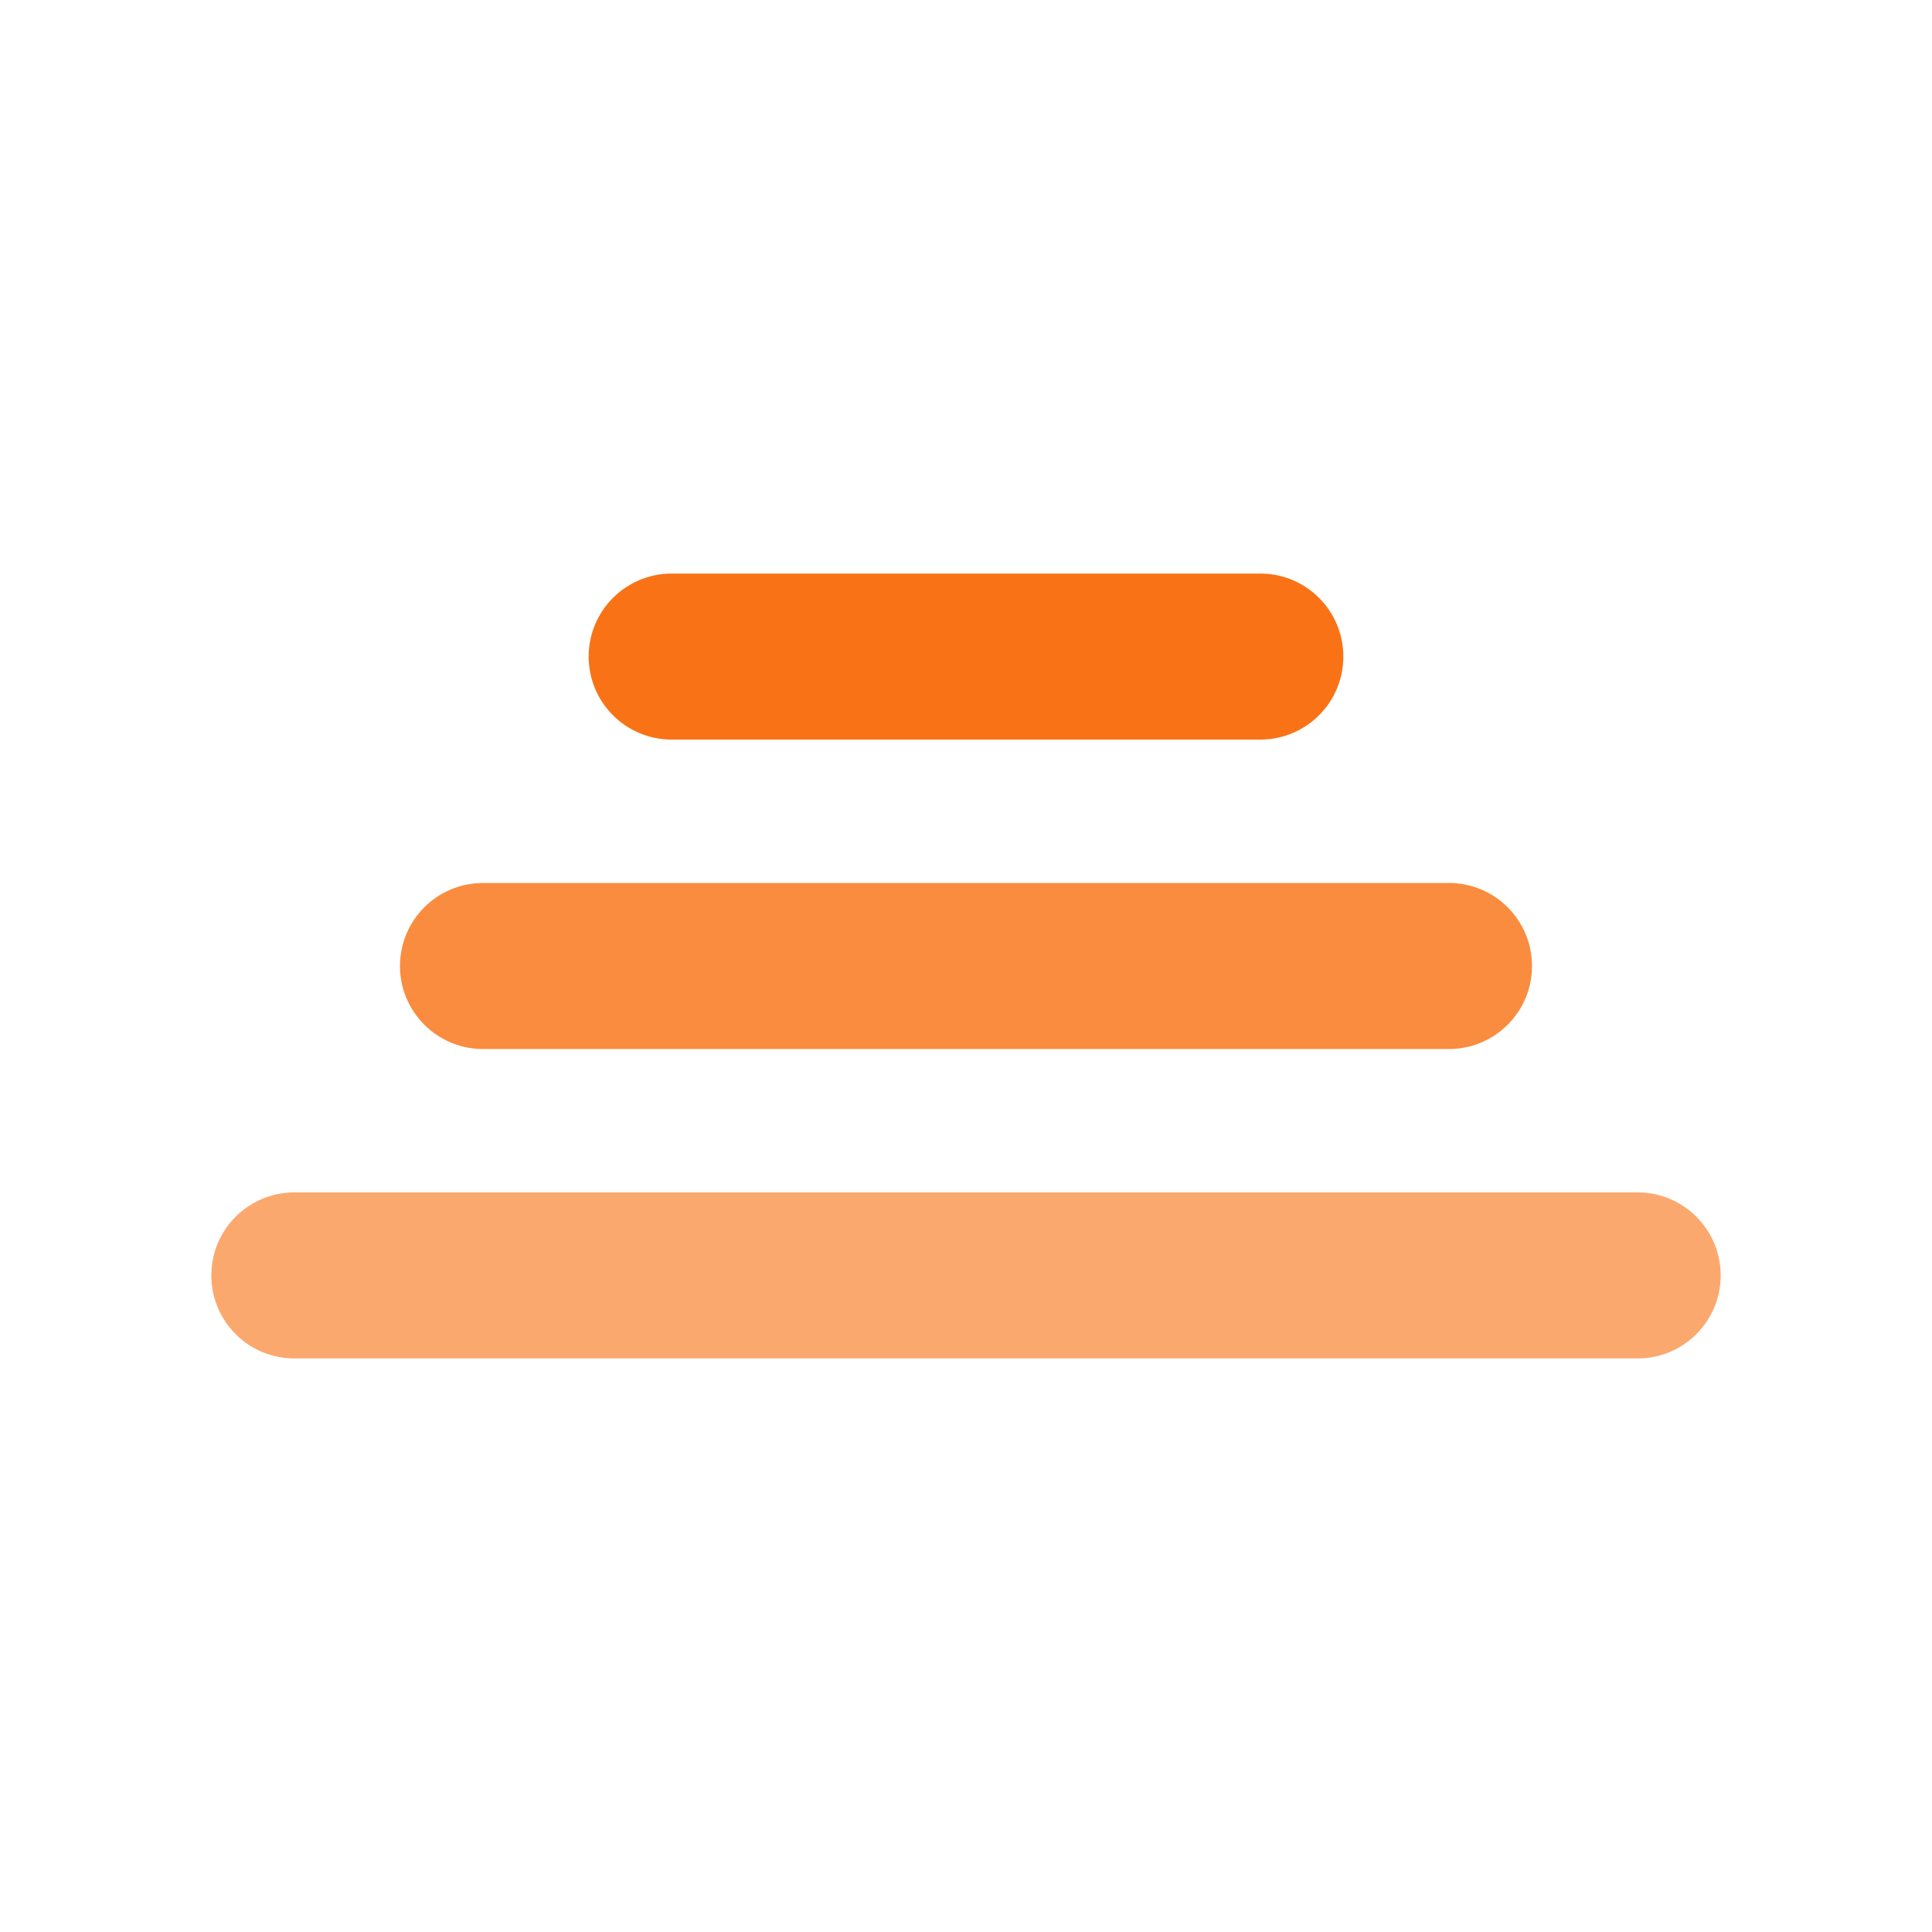
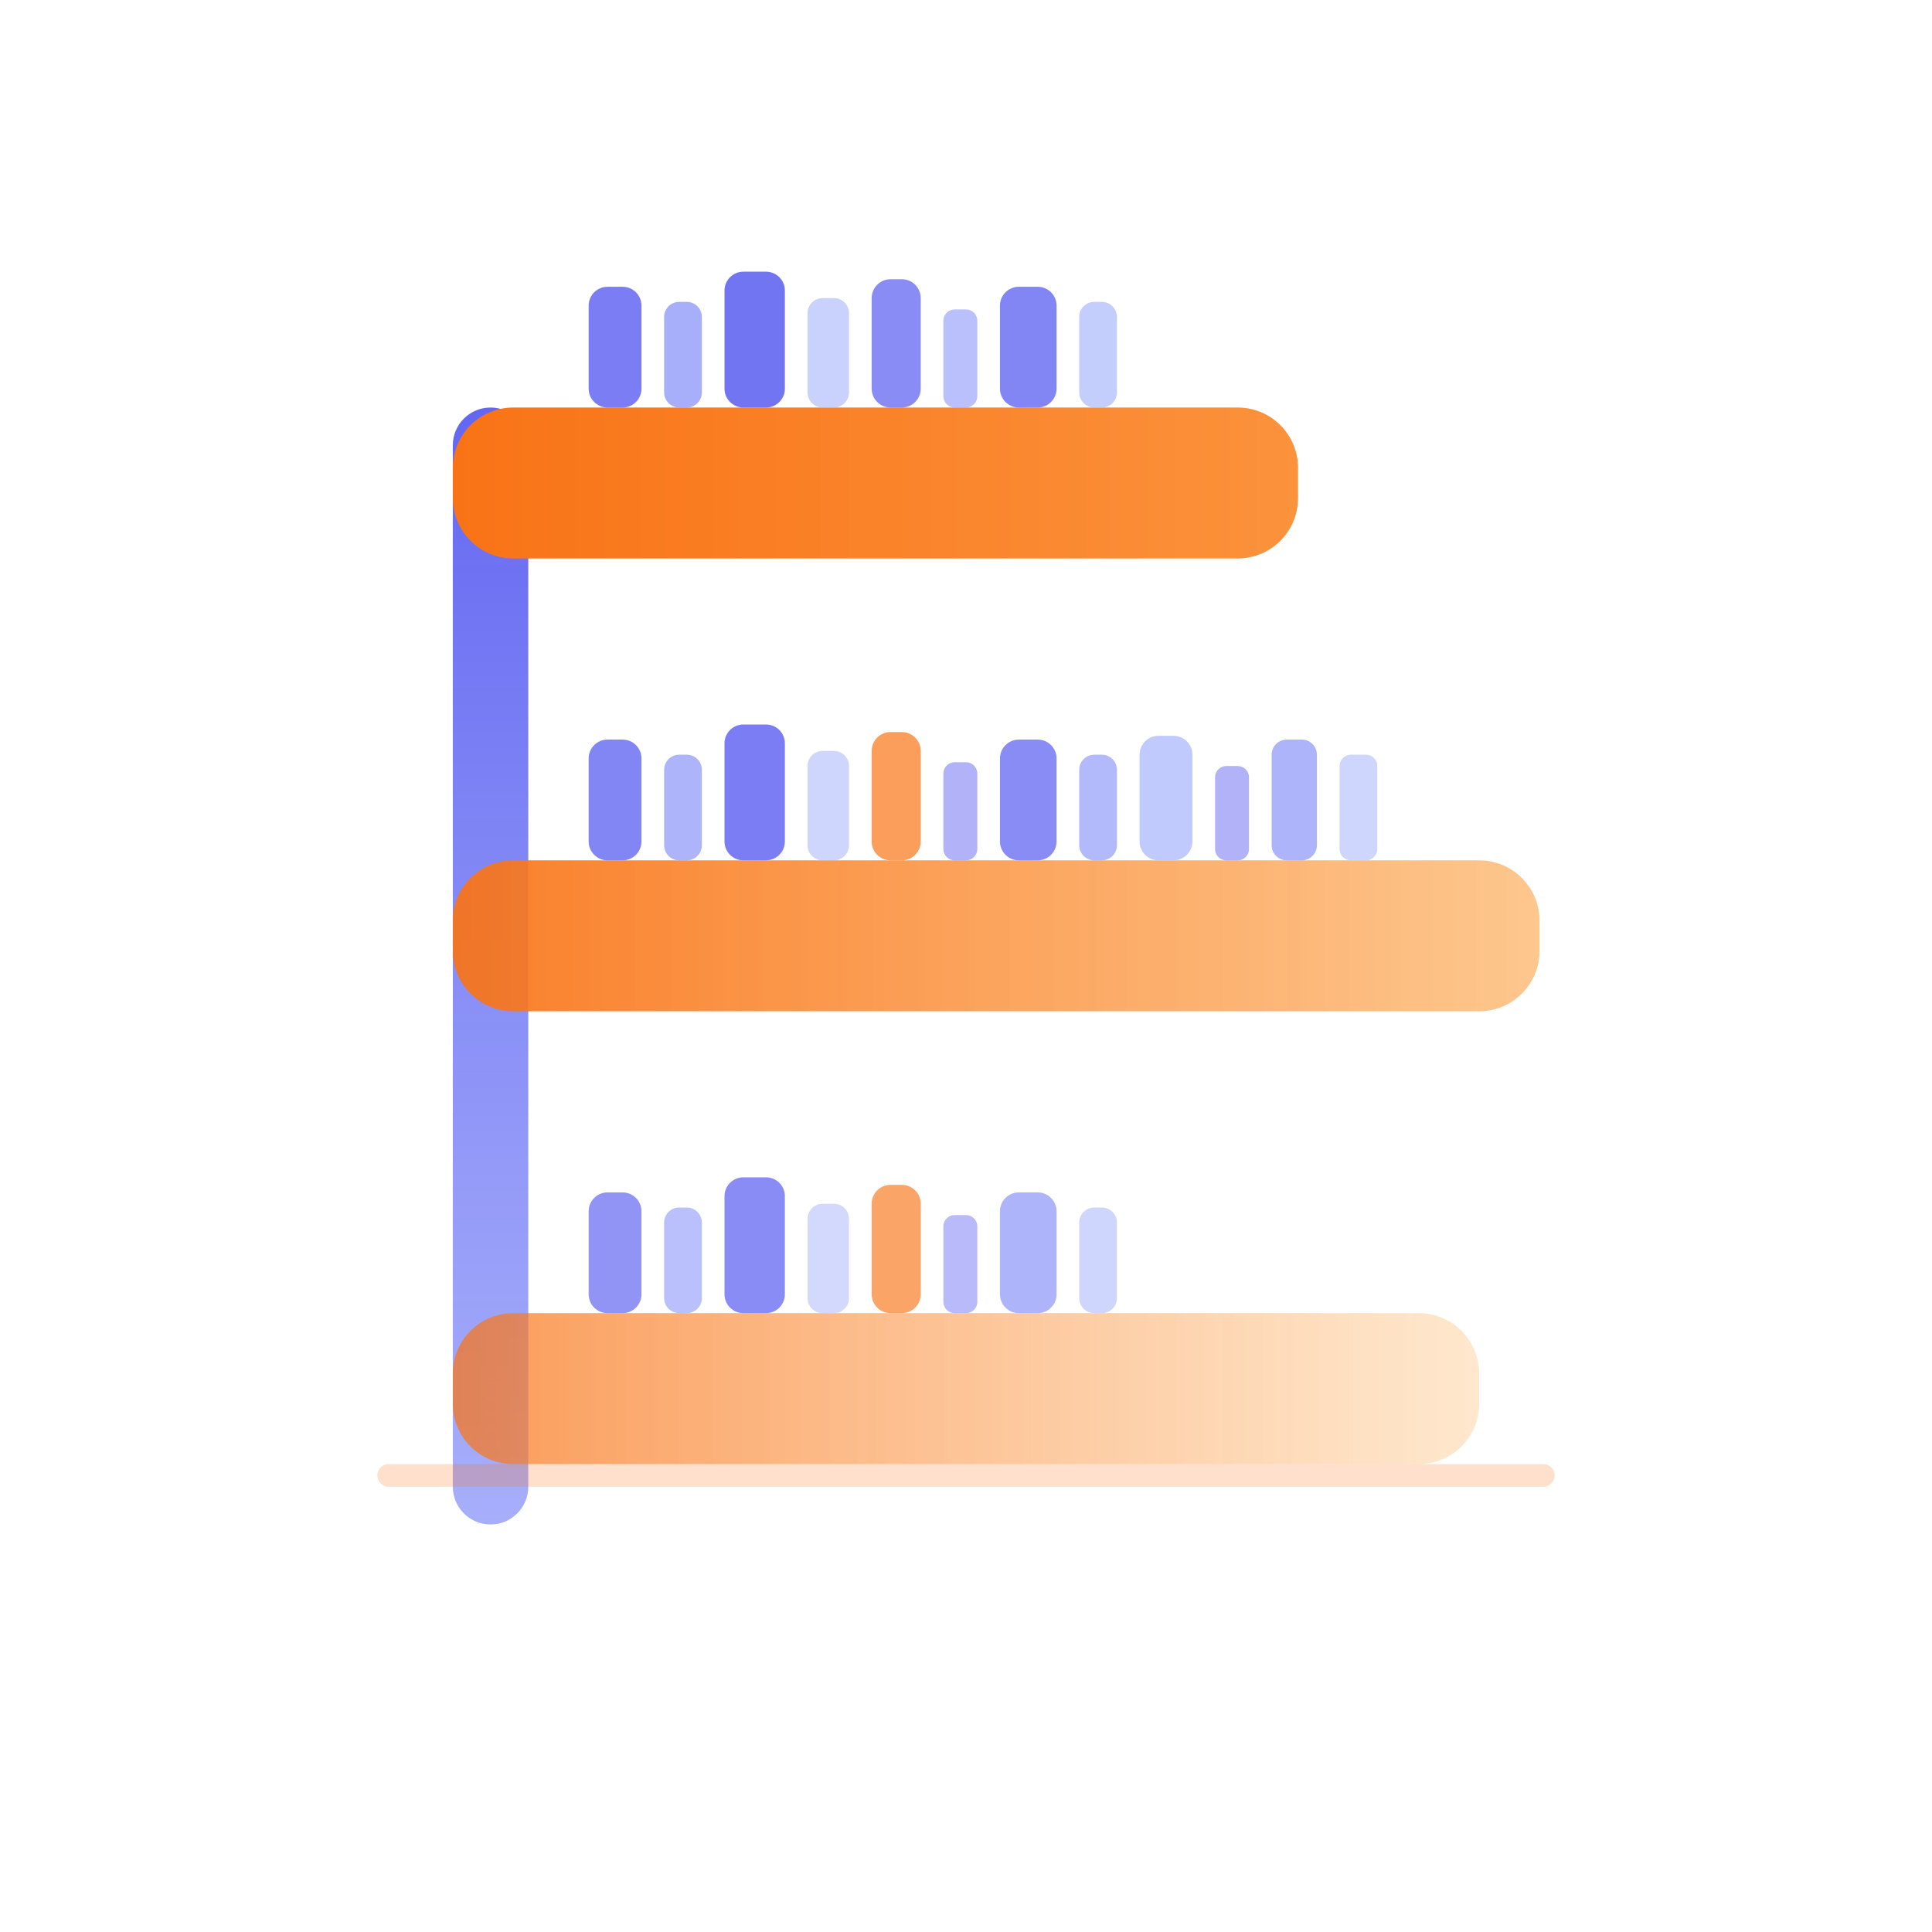
- <svg xmlns="http://www.w3.org/2000/svg" viewBox="0 0 512 512" width="512" height="512">
-   <rect x="156" y="152" width="200" height="44" rx="22" fill="#F97316" />
-   <rect x="106" y="234" width="300" height="44" rx="22" fill="#F97316" opacity="0.82" />
-   <rect x="56" y="316" width="400" height="44" rx="22" fill="#F97316" opacity="0.62" />
+ <svg xmlns="http://www.w3.org/2000/svg" viewBox="0 0 512 512" width="512" height="512" role="img" aria-label="Shelf logo mark">
+   <defs>
+     <linearGradient id="shelfGradTop" x1="0%" y1="0%" x2="100%" y2="0%">
+       <stop offset="0%" stop-color="#F97316" stop-opacity="1" />
+       <stop offset="100%" stop-color="#FB923C" stop-opacity="1" />
+     </linearGradient>
+     <linearGradient id="shelfGradMid" x1="0%" y1="0%" x2="100%" y2="0%">
+       <stop offset="0%" stop-color="#F97316" stop-opacity="0.92" />
+       <stop offset="100%" stop-color="#FDBA74" stop-opacity="0.82" />
+     </linearGradient>
+     <linearGradient id="shelfGradBot" x1="0%" y1="0%" x2="100%" y2="0%">
+       <stop offset="0%" stop-color="#F97316" stop-opacity="0.72" />
+       <stop offset="100%" stop-color="#FED7AA" stop-opacity="0.58" />
+     </linearGradient>
+     <linearGradient id="supportGrad" x1="0%" y1="0%" x2="0%" y2="100%">
+       <stop offset="0%" stop-color="#6366F1" stop-opacity="1" />
+       <stop offset="100%" stop-color="#818CF8" stop-opacity="0.7" />
+     </linearGradient>
+     <filter id="glowOrange" x="-20%" y="-50%" width="140%" height="200%">
+       <feGaussianBlur in="SourceGraphic" stdDeviation="6" result="blur" />
+       <feComposite in="blur" in2="SourceGraphic" operator="over" />
+     </filter>
+     <filter id="glowAccent" x="-20%" y="-50%" width="140%" height="200%">
+       <feGaussianBlur in="SourceGraphic" stdDeviation="4" result="blur" />
+       <feComposite in="blur" in2="SourceGraphic" operator="over" />
+     </filter>
+   </defs>
+   <rect x="120" y="108" width="20" height="296" rx="10" fill="url(#supportGrad)" />
+   <rect x="120" y="108" width="224" height="40" rx="16" fill="url(#shelfGradTop)" />
+   <rect x="156" y="76" width="14" height="32" rx="5" fill="#6366F1" opacity="0.85" />
+   <rect x="176" y="80" width="10" height="28" rx="4" fill="#818CF8" opacity="0.70" />
+   <rect x="192" y="72" width="16" height="36" rx="5" fill="#6366F1" opacity="0.90" />
+   <rect x="214" y="79" width="11" height="29" rx="4" fill="#A5B4FC" opacity="0.60" />
+   <rect x="231" y="74" width="13" height="34" rx="5" fill="#6366F1" opacity="0.75" />
+   <rect x="250" y="82" width="9" height="26" rx="3" fill="#818CF8" opacity="0.55" />
+   <rect x="265" y="76" width="15" height="32" rx="5" fill="#6366F1" opacity="0.80" />
+   <rect x="286" y="80" width="10" height="28" rx="4" fill="#A5B4FC" opacity="0.65" />
+   <rect x="120" y="228" width="288" height="40" rx="16" fill="url(#shelfGradMid)" />
+   <rect x="156" y="196" width="14" height="32" rx="5" fill="#6366F1" opacity="0.80" />
+   <rect x="176" y="200" width="10" height="28" rx="4" fill="#818CF8" opacity="0.65" />
+   <rect x="192" y="192" width="16" height="36" rx="5" fill="#6366F1" opacity="0.85" />
+   <rect x="214" y="199" width="11" height="29" rx="4" fill="#A5B4FC" opacity="0.55" />
+   <rect x="231" y="194" width="13" height="34" rx="5" fill="#F97316" opacity="0.70" />
+   <rect x="250" y="202" width="9" height="26" rx="3" fill="#6366F1" opacity="0.50" />
+   <rect x="265" y="196" width="15" height="32" rx="5" fill="#6366F1" opacity="0.75" />
+   <rect x="286" y="200" width="10" height="28" rx="4" fill="#818CF8" opacity="0.60" />
+   <rect x="302" y="195" width="14" height="33" rx="5" fill="#A5B4FC" opacity="0.70" />
+   <rect x="322" y="203" width="9" height="25" rx="3" fill="#6366F1" opacity="0.50" />
+   <rect x="337" y="196" width="12" height="32" rx="4" fill="#818CF8" opacity="0.65" />
+   <rect x="355" y="200" width="10" height="28" rx="3" fill="#A5B4FC" opacity="0.55" />
+   <rect x="120" y="348" width="272" height="40" rx="16" fill="url(#shelfGradBot)" />
+   <rect x="156" y="316" width="14" height="32" rx="5" fill="#6366F1" opacity="0.70" />
+   <rect x="176" y="320" width="10" height="28" rx="4" fill="#818CF8" opacity="0.55" />
+   <rect x="192" y="312" width="16" height="36" rx="5" fill="#6366F1" opacity="0.75" />
+   <rect x="214" y="319" width="11" height="29" rx="4" fill="#A5B4FC" opacity="0.50" />
+   <rect x="231" y="314" width="13" height="34" rx="5" fill="#F97316" opacity="0.65" />
+   <rect x="250" y="322" width="9" height="26" rx="3" fill="#6366F1" opacity="0.45" />
+   <rect x="265" y="316" width="15" height="32" rx="5" fill="#818CF8" opacity="0.65" />
+   <rect x="286" y="320" width="10" height="28" rx="4" fill="#A5B4FC" opacity="0.55" />
+   <rect x="100" y="388" width="312" height="6" rx="3" fill="#F97316" opacity="0.22" />
</svg>
